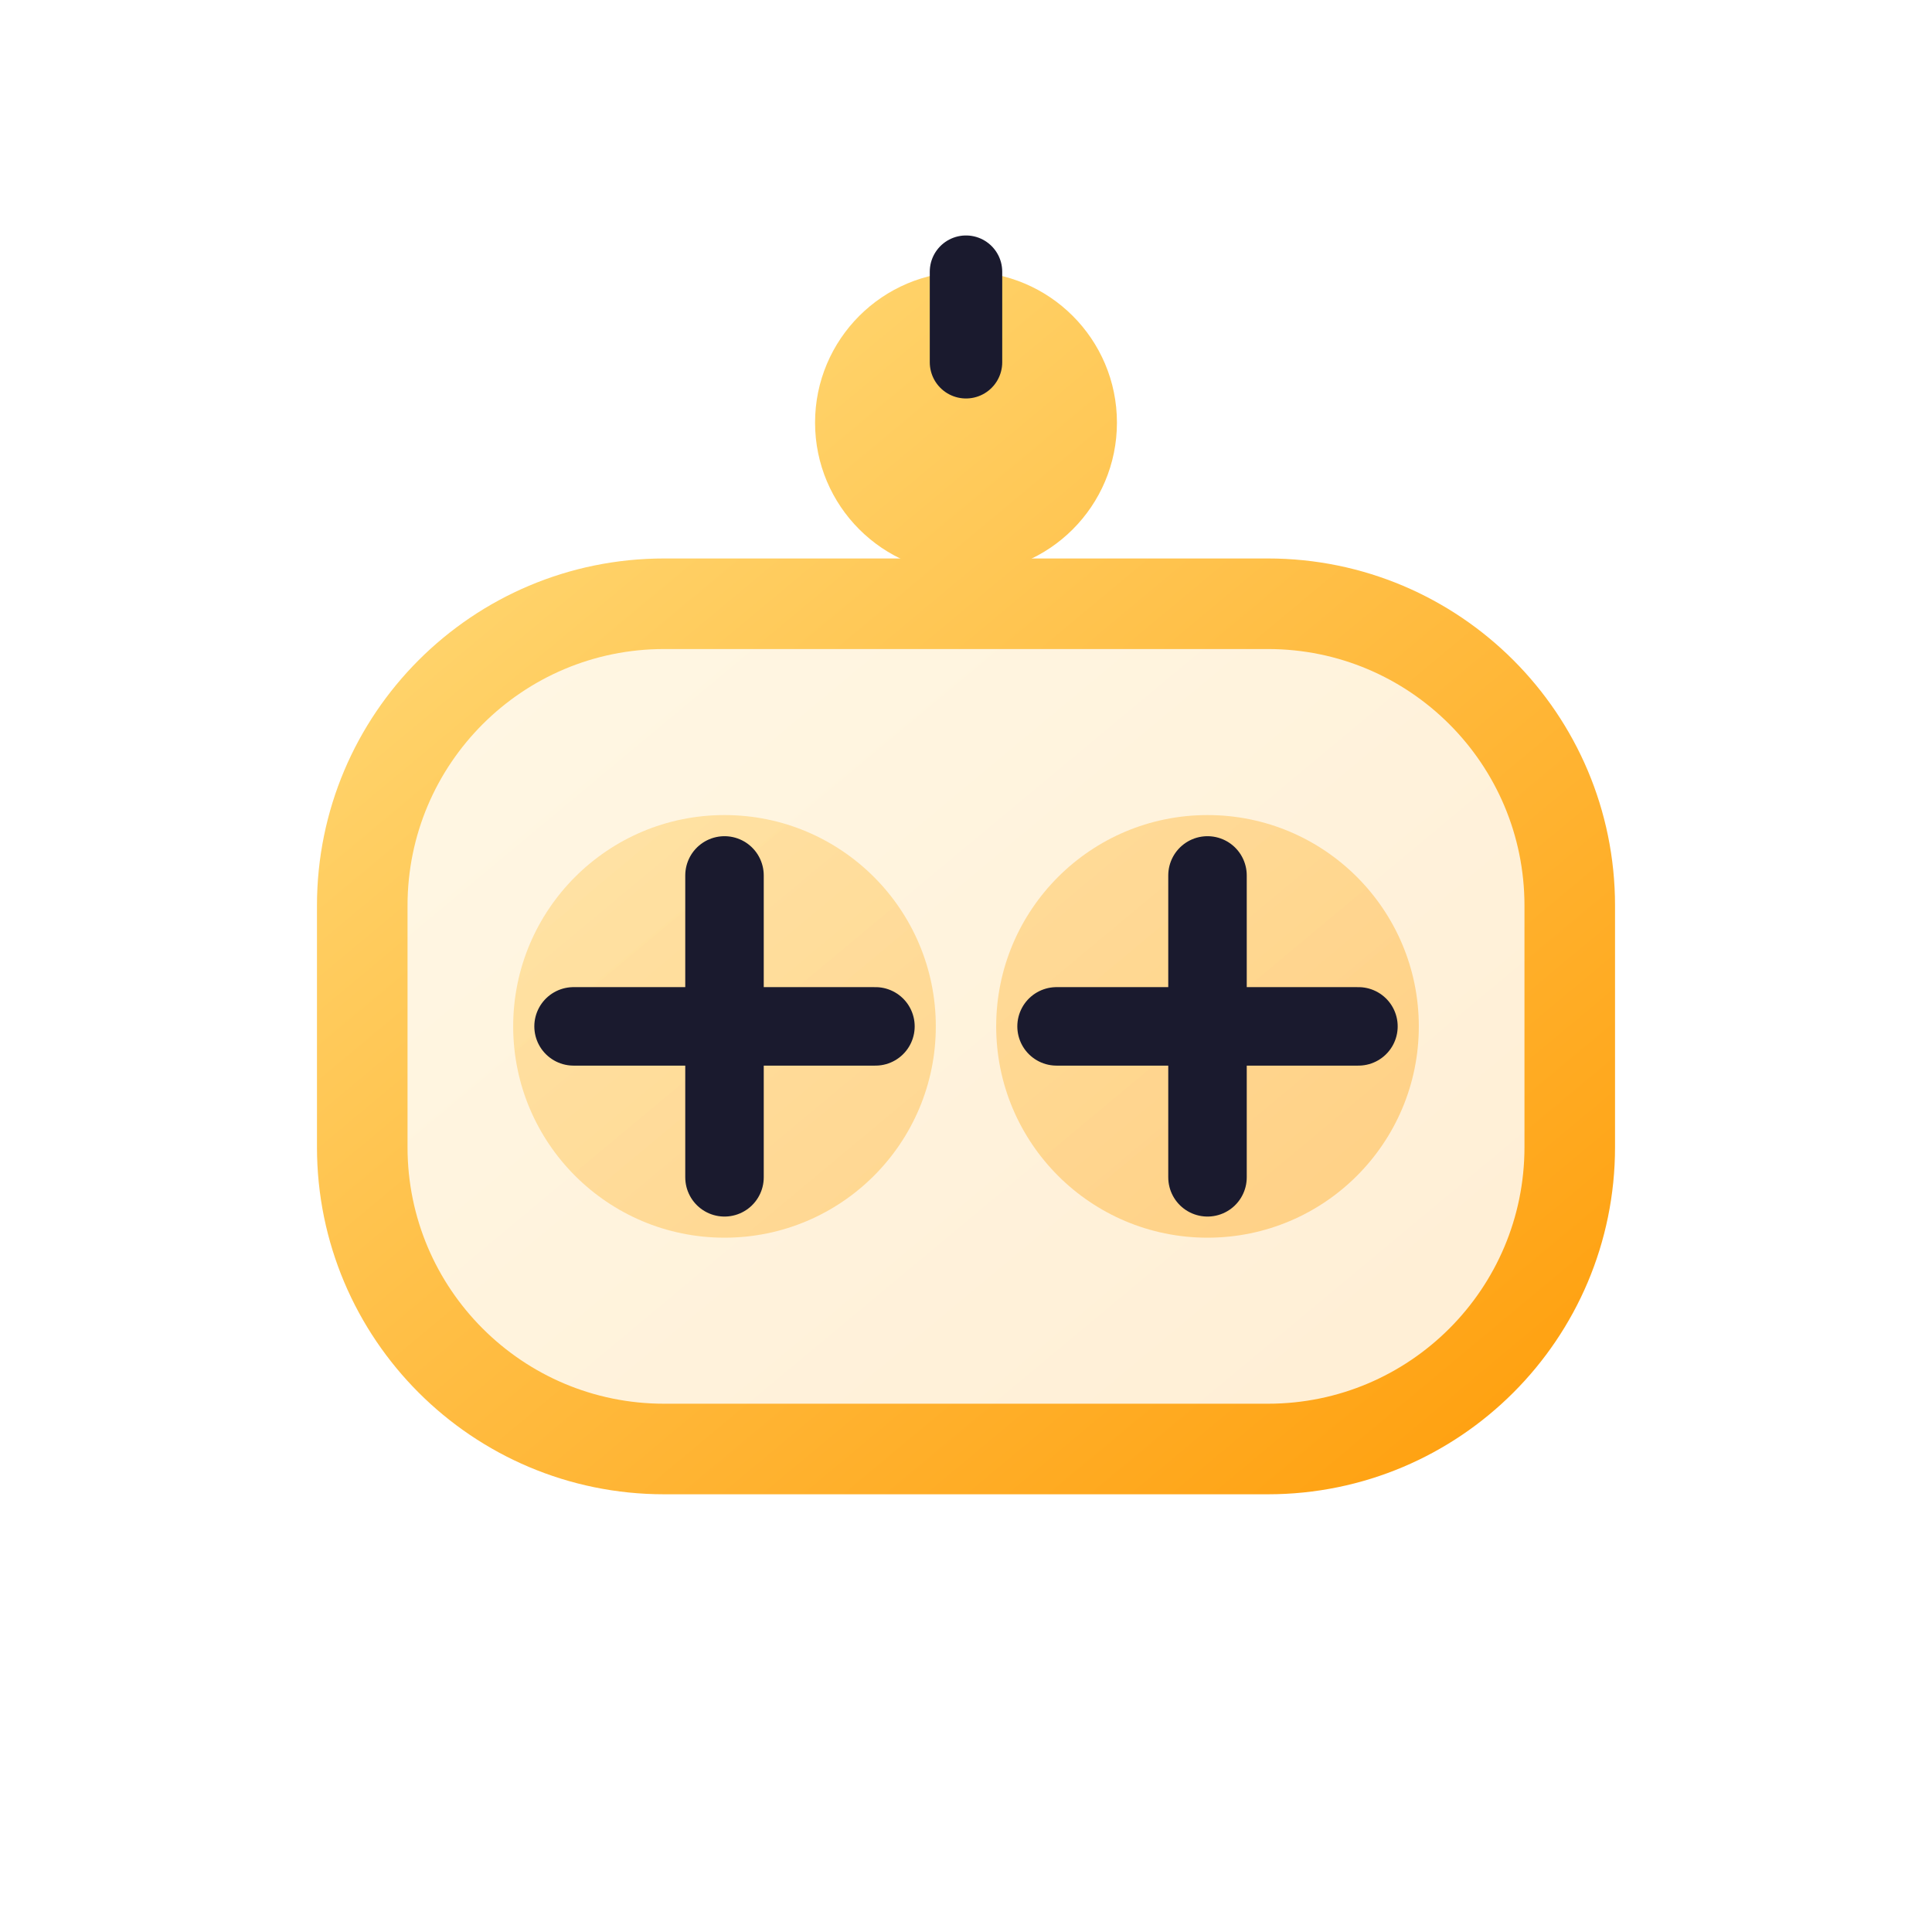
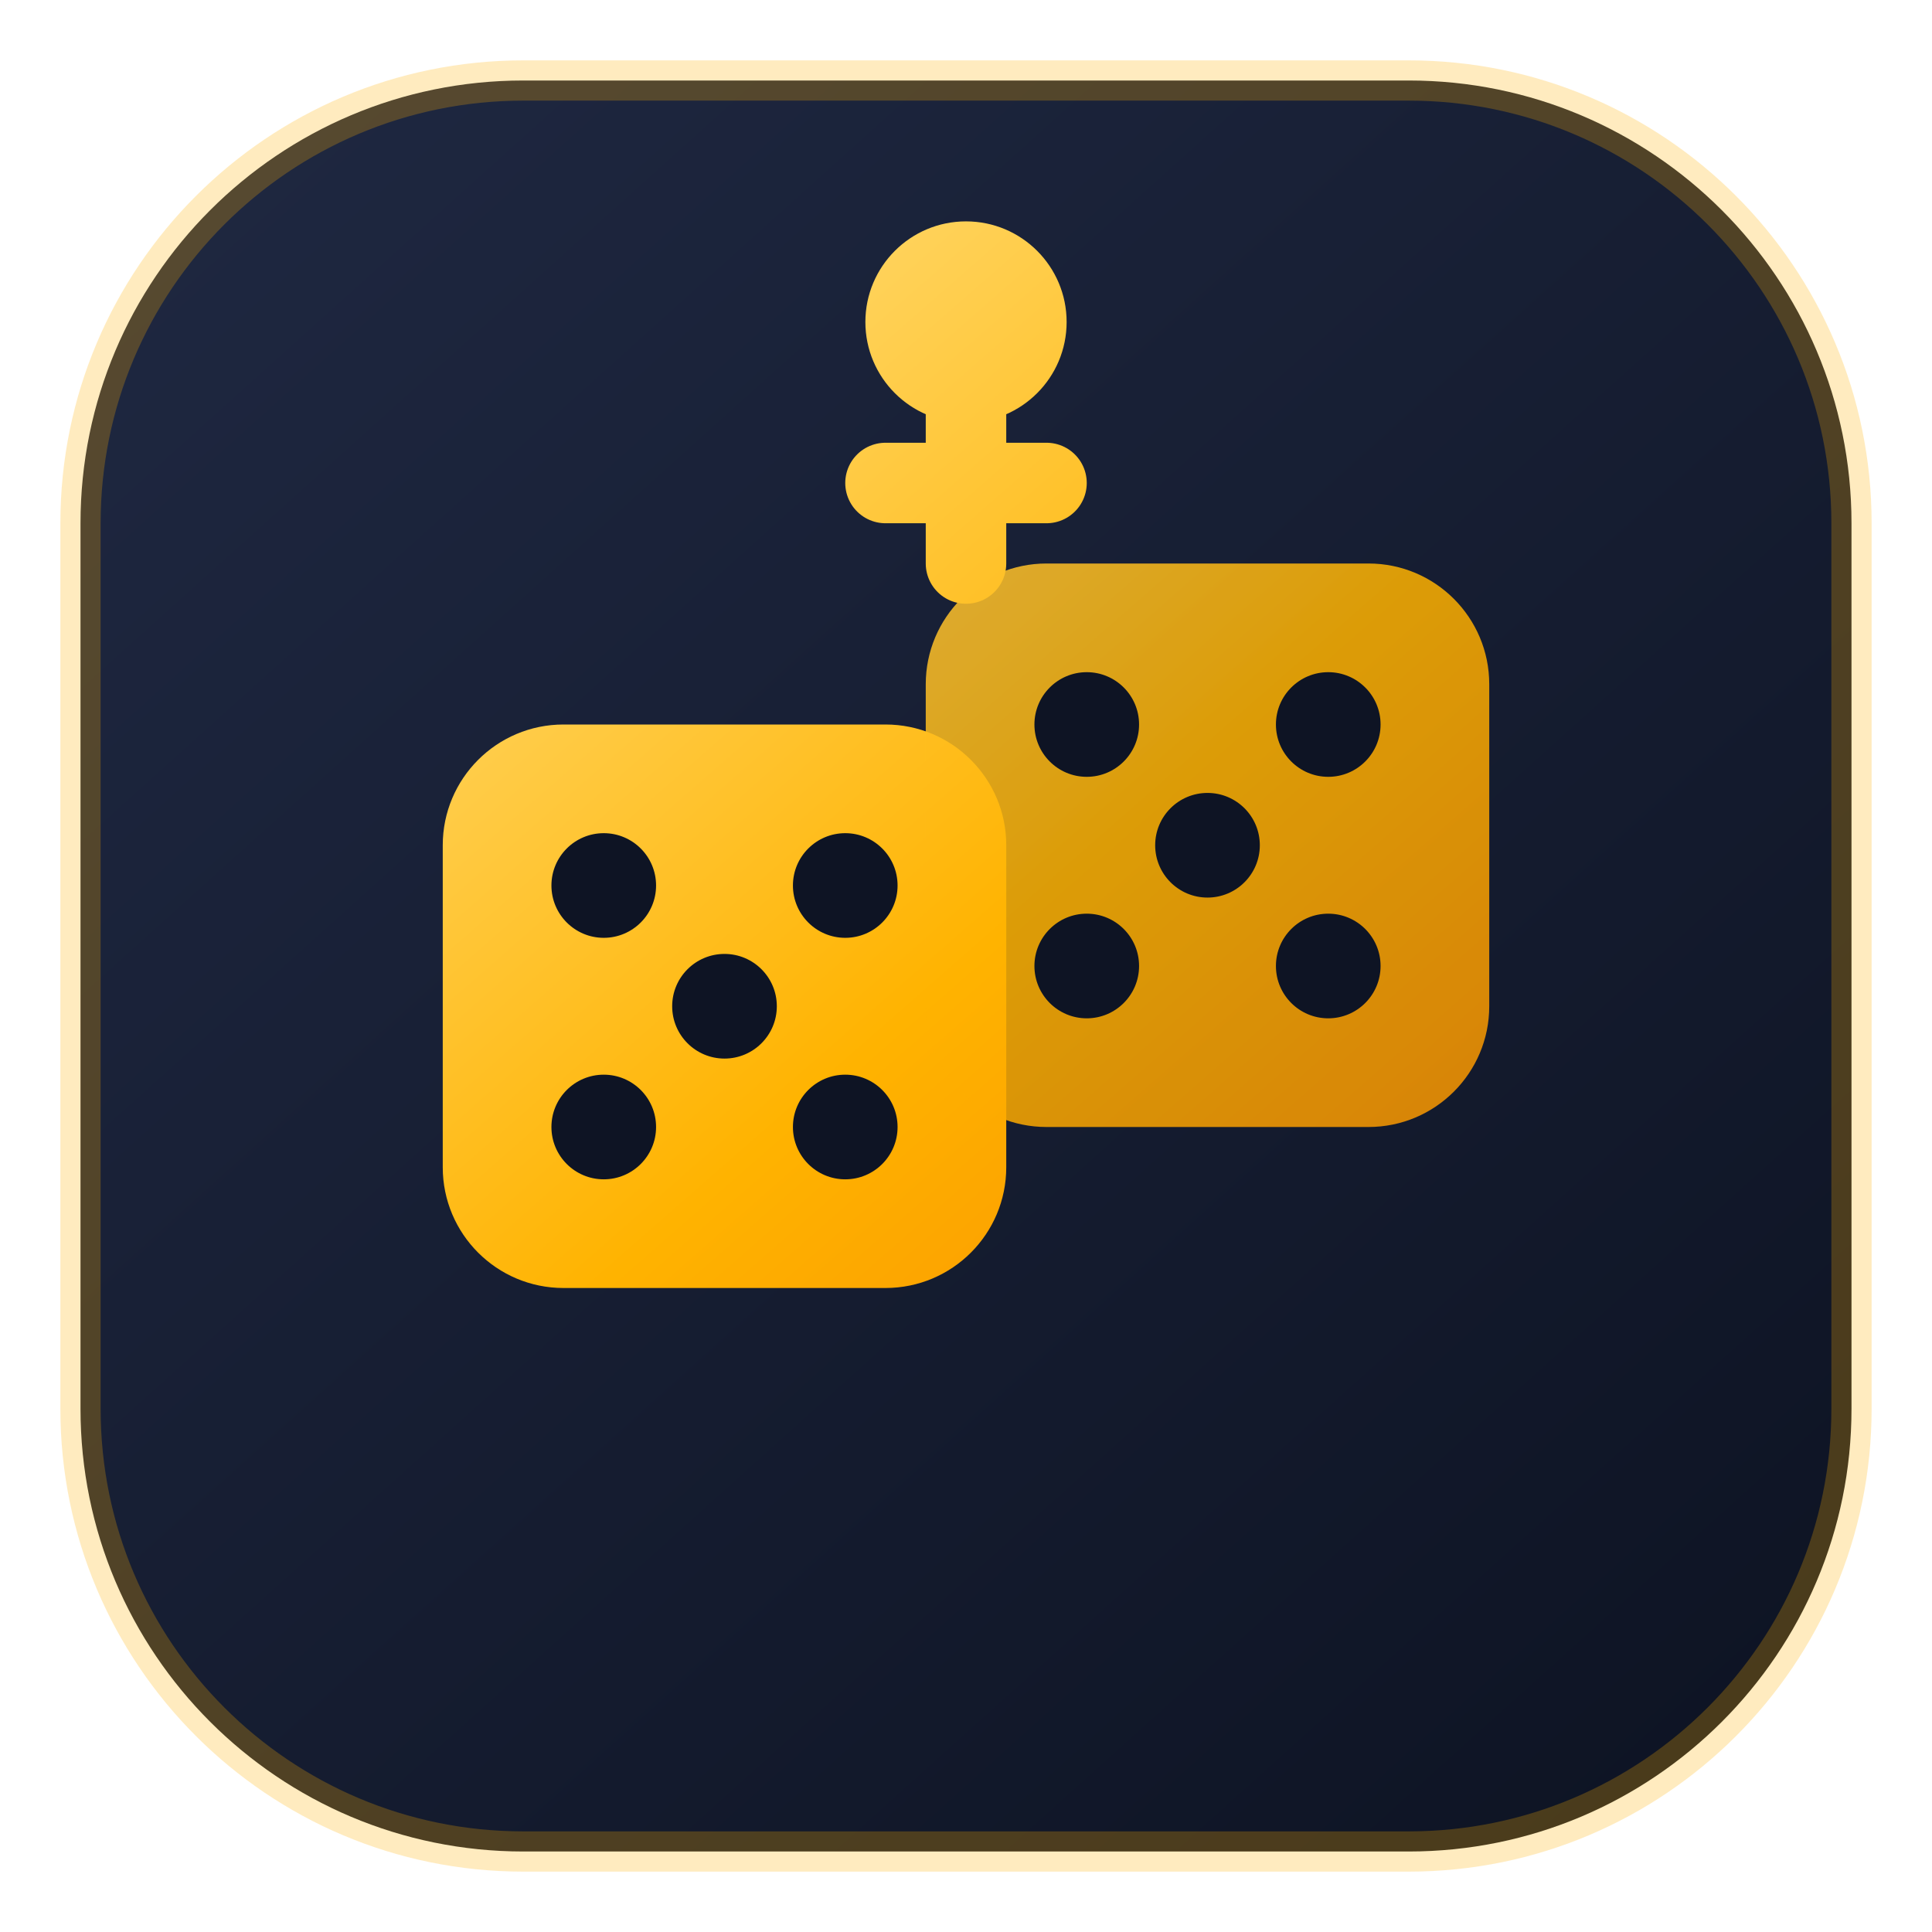
- <svg xmlns="http://www.w3.org/2000/svg" viewBox="0 0 32 32" fill="none" role="img" aria-hidden="true">
+ <svg xmlns="http://www.w3.org/2000/svg" viewBox="0 0 48 48" fill="none" role="img" aria-hidden="true">
  <defs>
-     <linearGradient id="mini-g" x1="6" y1="4" x2="26" y2="28" gradientUnits="userSpaceOnUse">
+     <linearGradient id="mini-bg" x1="6" y1="4" x2="42" y2="44" gradientUnits="userSpaceOnUse">
+       <stop stop-color="#1E2740" />
+       <stop offset="1" stop-color="#0E1424" />
+     </linearGradient>
+     <linearGradient id="mini-gold" x1="10" y1="8" x2="38" y2="40" gradientUnits="userSpaceOnUse">
      <stop stop-color="#FFE082" />
-       <stop offset="1" stop-color="#FF9800" />
+       <stop offset="0.5" stop-color="#FFB300" />
+       <stop offset="1" stop-color="#F57C00" />
    </linearGradient>
  </defs>
-   <rect x="6" y="10" width="20" height="14" rx="5" fill="url(#mini-g)" opacity="0.18" />
-   <rect x="6" y="10" width="20" height="14" rx="5" stroke="url(#mini-g)" stroke-width="1.5" />
-   <circle cx="12" cy="17" r="3.5" fill="url(#mini-g)" opacity="0.45" />
-   <circle cx="20" cy="17" r="3.5" fill="url(#mini-g)" opacity="0.45" />
-   <path d="M12 14.5v5M9.5 17h5M20 14.5v5M17.5 17h5" stroke="#1a1a2e" stroke-width="1.3" stroke-linecap="round" />
-   <circle cx="16" cy="7" r="2.5" fill="url(#mini-g)" />
-   <path d="M16 4.5V6" stroke="#1a1a2e" stroke-width="1.2" stroke-linecap="round" />
+   <rect x="2" y="2" width="44" height="44" rx="11" fill="url(#mini-bg)" />
+   <rect x="2" y="2" width="44" height="44" rx="11" stroke="#FFB300" stroke-opacity="0.25" stroke-width="1" />
+   <rect x="11" y="18" width="14" height="14" rx="3" fill="url(#mini-gold)" />
+   <circle cx="15" cy="22" r="1.3" fill="#0E1424" />
+   <circle cx="21" cy="22" r="1.3" fill="#0E1424" />
+   <circle cx="18" cy="25" r="1.3" fill="#0E1424" />
+   <circle cx="15" cy="28" r="1.3" fill="#0E1424" />
+   <circle cx="21" cy="28" r="1.3" fill="#0E1424" />
+   <rect x="23" y="14" width="14" height="14" rx="3" fill="url(#mini-gold)" opacity="0.85" />
+   <circle cx="27" cy="18" r="1.3" fill="#0E1424" />
+   <circle cx="33" cy="18" r="1.3" fill="#0E1424" />
+   <circle cx="30" cy="21" r="1.3" fill="#0E1424" />
+   <circle cx="27" cy="24" r="1.3" fill="#0E1424" />
+   <circle cx="33" cy="24" r="1.3" fill="#0E1424" />
+   <path d="M24 10v4M22 12h4" stroke="url(#mini-gold)" stroke-width="2" stroke-linecap="round" />
+   <circle cx="24" cy="8" r="2.5" fill="url(#mini-gold)" />
</svg>
